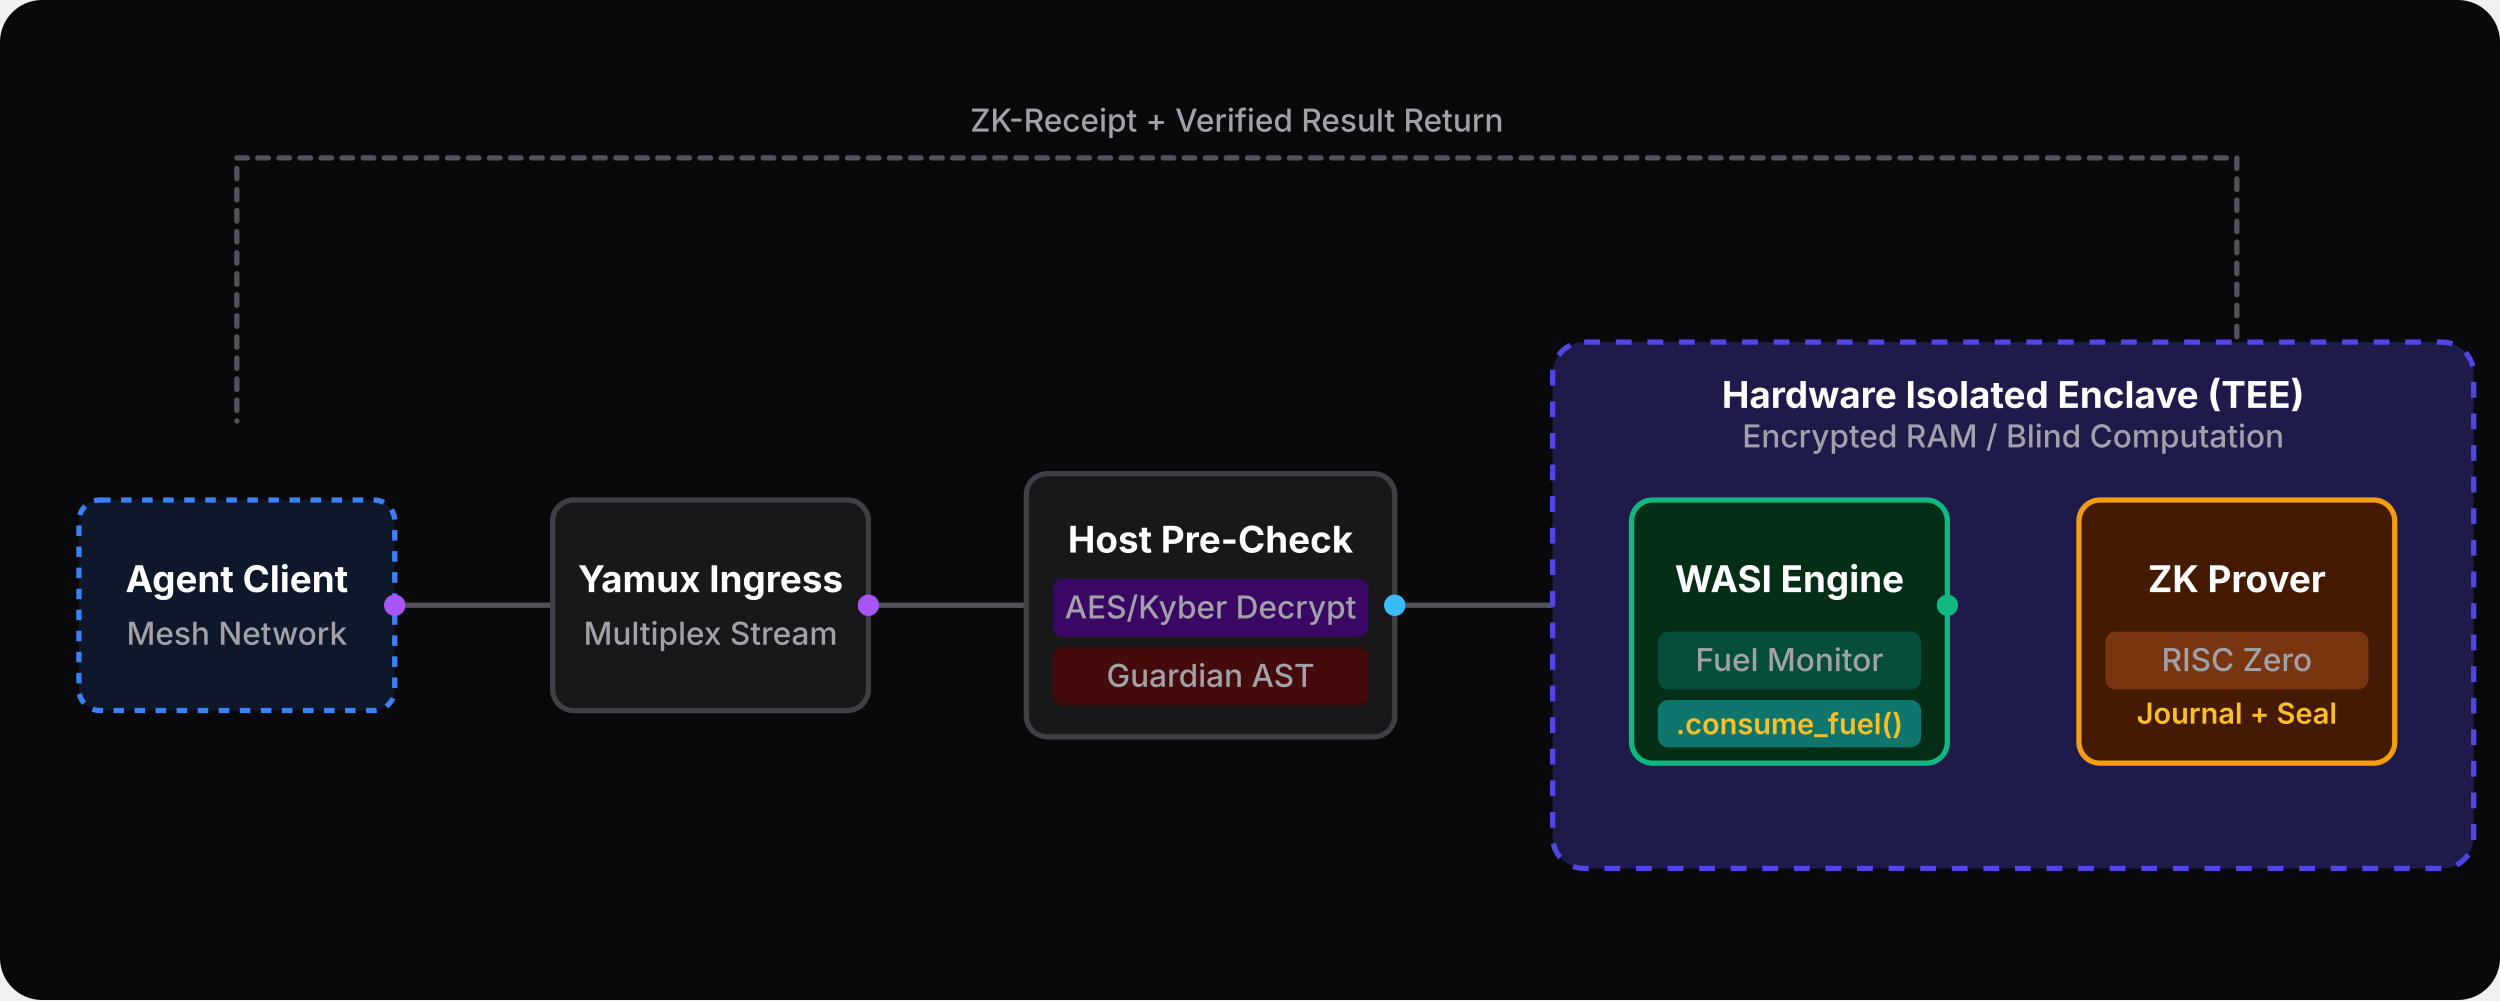
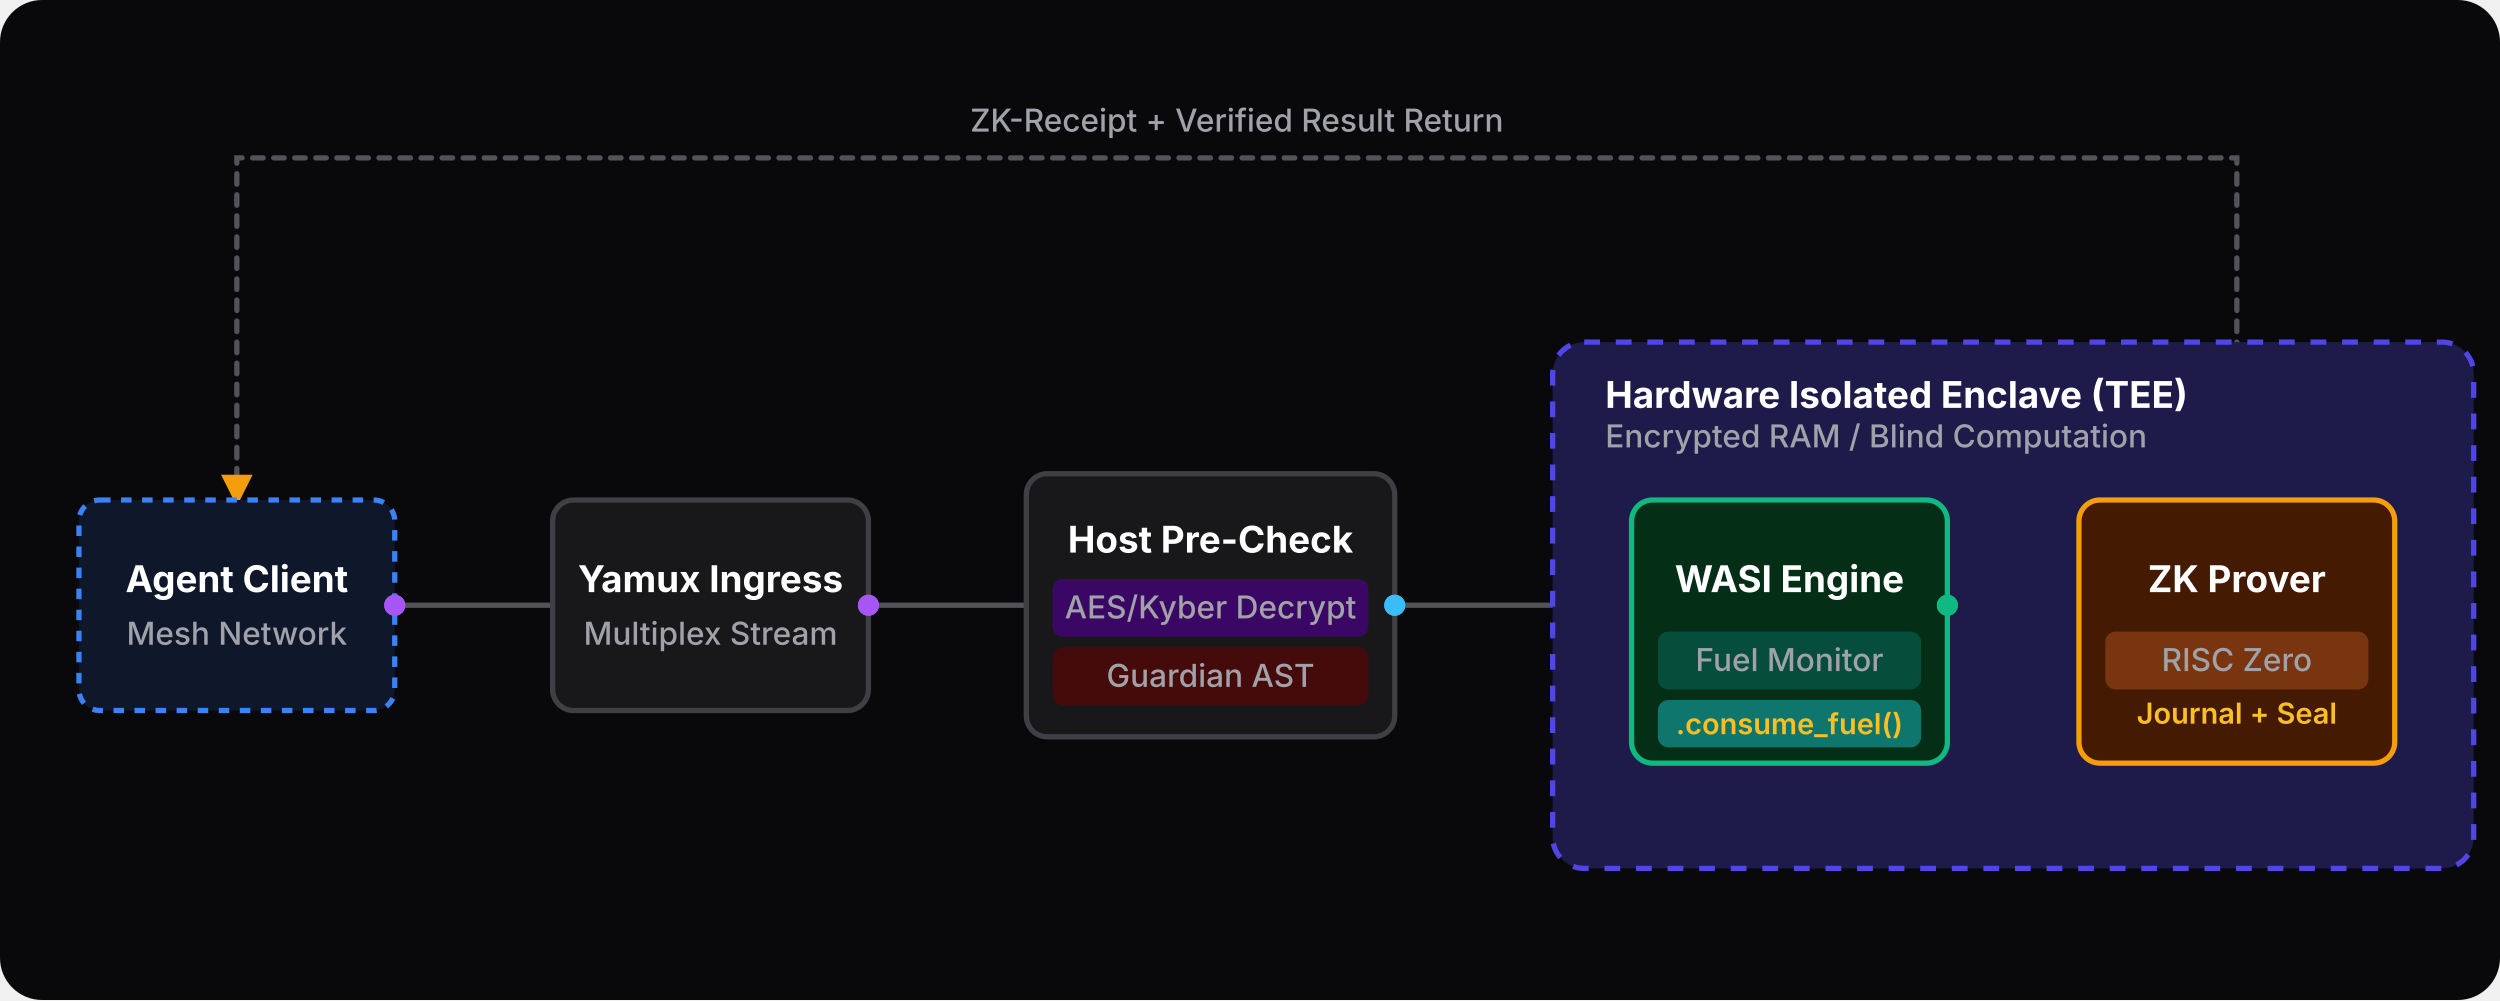
<svg xmlns="http://www.w3.org/2000/svg" width="950" height="380" viewBox="0 0 950 380">
  <rect width="950" height="380" fill="#09090b" rx="16" />
+   <defs>
+     <marker id="arrow-return-d" viewBox="0 0 10 10" refX="8" refY="5" markerWidth="6" markerHeight="6" orient="auto-start-reverse">
+       <path d="M 0 0 L 10 5 L 0 10 z" fill="#f59e0b" />
+     </marker>
+   </defs>
  <style>
        .text-main-d {
            font-family: 'Inter', system-ui, sans-serif;
            fill: #FFFFFF;
            font-weight: 700;
            font-size: 14px;
        }

        .text-sub-d {
            font-family: 'Inter', system-ui, sans-serif;
            fill: #a1a1aa;
            font-weight: 500;
            font-size: 12px;
        }

        .text-badge-d {
            font-family: 'Inter', system-ui, sans-serif;
            fill: #fbbf24;
            font-weight: 600;
            font-size: 11px;
        }

        .box-base-d {
            fill: #18181b;
            stroke: #3f3f46;
            stroke-width: 2;
            rx: 8;
        }

        .box-agent-d {
            fill: #0f172a;
            stroke: #3b82f6;
            stroke-width: 2;
            rx: 8;
            stroke-dasharray: 4 4;
        }

        .box-enclave-d {
            fill: #1e1b4b;
            stroke: #4f46e5;
            stroke-width: 2;
            stroke-dasharray: 6 6;
            rx: 12;
        }

        .box-highlight-d {
            fill: #052e16;
            stroke: #10b981;
            stroke-width: 2;
            rx: 8;
        }

        .box-zk-d {
            fill: #451a03;
            stroke: #f59e0b;
            stroke-width: 2;
            rx: 8;
        }

        .conn-line-d {
            stroke: #52525b;
            stroke-width: 2;
            fill: none;
            stroke-linecap: round;
        }

        .conn-line-rx-d {
            stroke: #52525b;
            stroke-width: 2;
            fill: none;
            stroke-linecap: round;
            stroke-dasharray: 4 4;
        }

        /* Animations */
        @keyframes flowOriginD {
            0% {
                transform: translateX(0px);
                opacity: 0;
            }

            15% {
                opacity: 1;
            }

            85% {
                opacity: 1;
            }

            100% {
                transform: translateX(60px);
                opacity: 0;
            }
        }

        @keyframes flowRightD {
            0% {
                transform: translateX(0px);
                opacity: 0;
            }

            15% {
                opacity: 1;
            }

            85% {
                opacity: 1;
            }

            100% {
                transform: translateX(60px);
                opacity: 0;
            }
        }

        @keyframes flowEnclaveD {
            0% {
                transform: translateX(0px);
                opacity: 0;
            }

            10% {
                opacity: 1;
            }

            90% {
                opacity: 1;
            }

            100% {
                transform: translateX(90px);
                opacity: 0;
            }
        }

        @keyframes flowZkD {
            0% {
                transform: translateX(0px);
                opacity: 0;
            }

            10% {
                opacity: 1;
            }

            90% {
                opacity: 1;
            }

            100% {
                transform: translateX(50px);
                opacity: 0;
            }
        }

        @keyframes flowReturnD {
            0% { transform: translate(0px, 0px); opacity: 0; }
            2% { opacity: 1; }
-             12% { transform: translate(0px, -100px); }
-             88% { transform: translate(-760px, -100px); }
+             13% { transform: translate(0px, -130px); }
+             87% { transform: translate(-760px, -130px); }
            98% { opacity: 1; }
            100% { transform: translate(-760px, 0px); opacity: 0; }
        }

        @keyframes pulseBorderD {
            0% {
                stroke-opacity: 1;
            }

            50% {
                stroke-opacity: 0.4;
            }

            100% {
                stroke-opacity: 1;
            }
        }

        .anim-o-1-d {
            animation: flowOriginD 1.5s linear infinite;
        }

        .anim-o-2-d {
            animation: flowOriginD 1.5s linear infinite 0.75s;
        }

        .anim-r-1-d {
            animation: flowRightD 1.5s linear infinite;
        }

        .anim-r-2-d {
            animation: flowRightD 1.5s linear infinite 0.75s;
        }

        .anim-e-1-d {
            animation: flowEnclaveD 2s linear infinite;
        }

        .anim-e-2-d {
            animation: flowEnclaveD 2s linear infinite 1s;
        }

        .anim-z-1-d {
            animation: flowZkD 1.5s linear infinite;
        }

        .anim-z-2-d {
            animation: flowZkD 1.5s linear infinite 0.75s;
        }

        .anim-rx-1-d {
            animation: flowReturnD 4s linear infinite;
        }

        .anim-rx-2-d {
            animation: flowReturnD 4s linear infinite 2s;
        }

        .pulse-enclave-d {
            animation: pulseBorderD 3s ease-in-out infinite;
        }
    </style>
  <path d="M 150 230 L 210 230" class="conn-line-d" />
  <path d="M 330 230 L 390 230" class="conn-line-d" />
  <path d="M 530 230 L 620 230" class="conn-line-d" />
  <path d="M 740 230 L 790 230" class="conn-line-d" />
-   <path d="M 850 160 L 850 60 L 90 60 L 90 160" class="conn-line-rx-d" />
+   <path d="M 850 190 L 850 60 L 90 60 L 90 190" class="conn-line-rx-d" marker-end="url(#arrow-return-d)" />
+   <circle cx="850" cy="190" r="3.5" fill="#f59e0b" />
  <text x="470" y="50" class="text-sub-d" fill="#fbbf24" text-anchor="middle">ZK-Receipt + Verified Result
        Return</text>
-   <g transform="translate(850, 160)">
+   <g transform="translate(850, 190)">
    <circle cx="0" cy="0" r="5" fill="#f59e0b" class="anim-rx-1-d" />
    <circle cx="0" cy="0" r="5" fill="#f59e0b" class="anim-rx-2-d" />
  </g>
  <rect x="30" y="190" width="120" height="80" class="box-agent-d" />
  <text x="90" y="225" class="text-main-d" text-anchor="middle">Agent Client</text>
  <text x="90" y="245" class="text-sub-d" fill="#60a5fa" text-anchor="middle">Mesh Network</text>
  <g transform="translate(150, 230)">
    <circle cx="0" cy="0" r="4" fill="#a855f7" class="anim-o-1-d" />
    <circle cx="0" cy="0" r="4" fill="#a855f7" class="anim-o-2-d" />
  </g>
  <rect x="210" y="190" width="120" height="80" class="box-base-d" />
  <text x="270" y="225" class="text-main-d" text-anchor="middle">Yamux Ingress</text>
  <text x="270" y="245" class="text-sub-d" text-anchor="middle">Multiplex Stream</text>
  <g transform="translate(330, 230)">
    <circle cx="0" cy="0" r="4" fill="#a855f7" class="anim-r-1-d" />
    <circle cx="0" cy="0" r="4" fill="#a855f7" class="anim-r-2-d" />
  </g>
  <rect x="390" y="180" width="140" height="100" class="box-base-d" />
  <text x="460" y="210" class="text-main-d" text-anchor="middle">Host Pre-Check</text>
  <rect x="400" y="220" width="120" height="22" fill="#3b0764" rx="4" />
  <text x="460" y="235" class="text-sub-d" fill="#d8b4fe" text-anchor="middle">AES/Kyber Decrypt</text>
  <rect x="400" y="246" width="120" height="22" fill="#450a0a" rx="4" />
  <text x="460" y="261" class="text-sub-d" fill="#fca5a5" text-anchor="middle">Guardian AST</text>
  <g transform="translate(530, 230)">
    <circle cx="0" cy="0" r="4" fill="#38bdf8" class="anim-e-1-d" />
    <circle cx="0" cy="0" r="4" fill="#38bdf8" class="anim-e-2-d" />
  </g>
  <rect x="590" y="130" width="350" height="200" class="box-enclave-d pulse-enclave-d" />
-   <text x="765" y="155" class="text-main-d" fill="#a5b4fc" text-anchor="middle">Hardware Isolated Enclave (TEE)</text>
-   <text x="765" y="170" class="text-sub-d" fill="#818cf8" text-anchor="middle">Encrypted RAM / Blind
-         Computation</text>
+   <text x="610" y="155" class="text-main-d" fill="#a5b4fc">Hardware Isolated Enclave (TEE)</text>
+   <text x="610" y="170" class="text-sub-d" fill="#818cf8">Encrypted RAM / Blind Computation</text>
  <rect x="620" y="190" width="120" height="100" class="box-highlight-d" />
  <text x="680" y="225" class="text-main-d" text-anchor="middle">WASI Engine</text>
  <rect x="630" y="240" width="100" height="22" fill="#064e3b" rx="4" />
  <text x="680" y="255" class="text-sub-d" fill="#6ee7b7" text-anchor="middle">Fuel Monitor</text>
  <rect x="630" y="266" width="100" height="18" fill="#0f766e" rx="4" />
  <text x="680" y="279" class="text-badge-d" fill="#99f6e4" text-anchor="middle">.consume_fuel()</text>
  <g transform="translate(740, 230)">
    <circle cx="0" cy="0" r="4" fill="#10b981" class="anim-z-1-d" />
    <circle cx="0" cy="0" r="4" fill="#10b981" class="anim-z-2-d" />
  </g>
  <rect x="790" y="190" width="120" height="100" class="box-zk-d" />
  <text x="850" y="225" class="text-main-d" text-anchor="middle" fill="#fcd34d">ZK Prover</text>
  <rect x="800" y="240" width="100" height="22" fill="#78350f" rx="4" />
  <text x="850" y="255" class="text-sub-d" fill="#fcd34d" text-anchor="middle">RISC Zero</text>
  <text x="850" y="275" class="text-badge-d" text-anchor="middle">Journal + Seal</text>
</svg>
